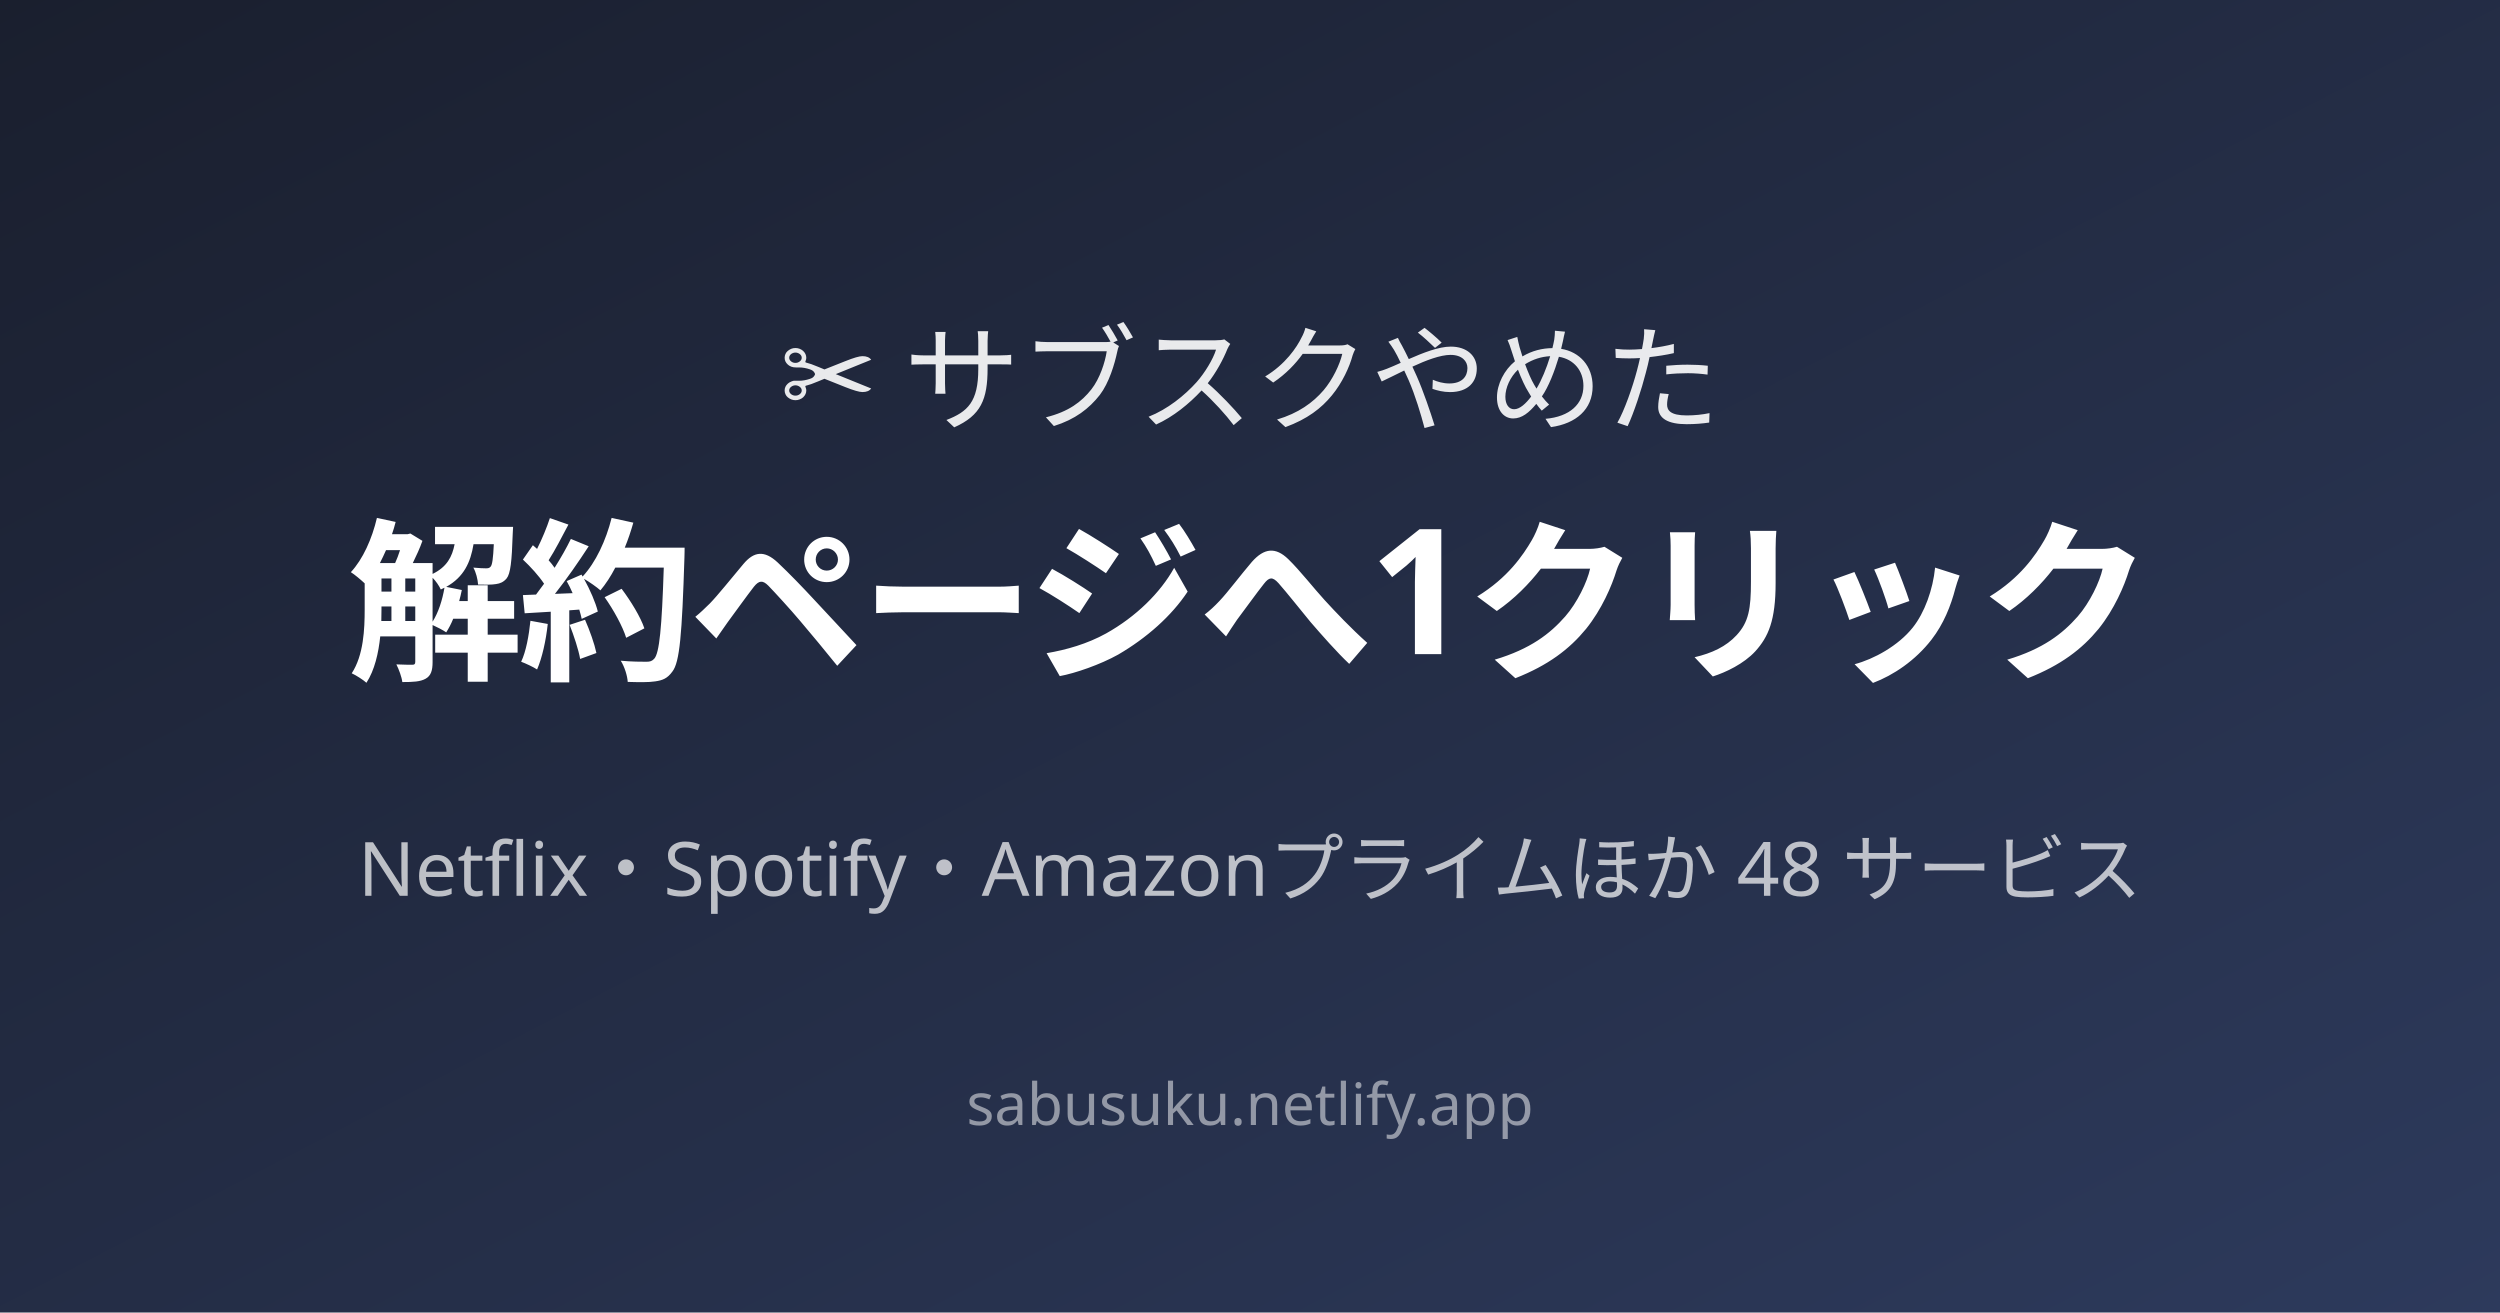
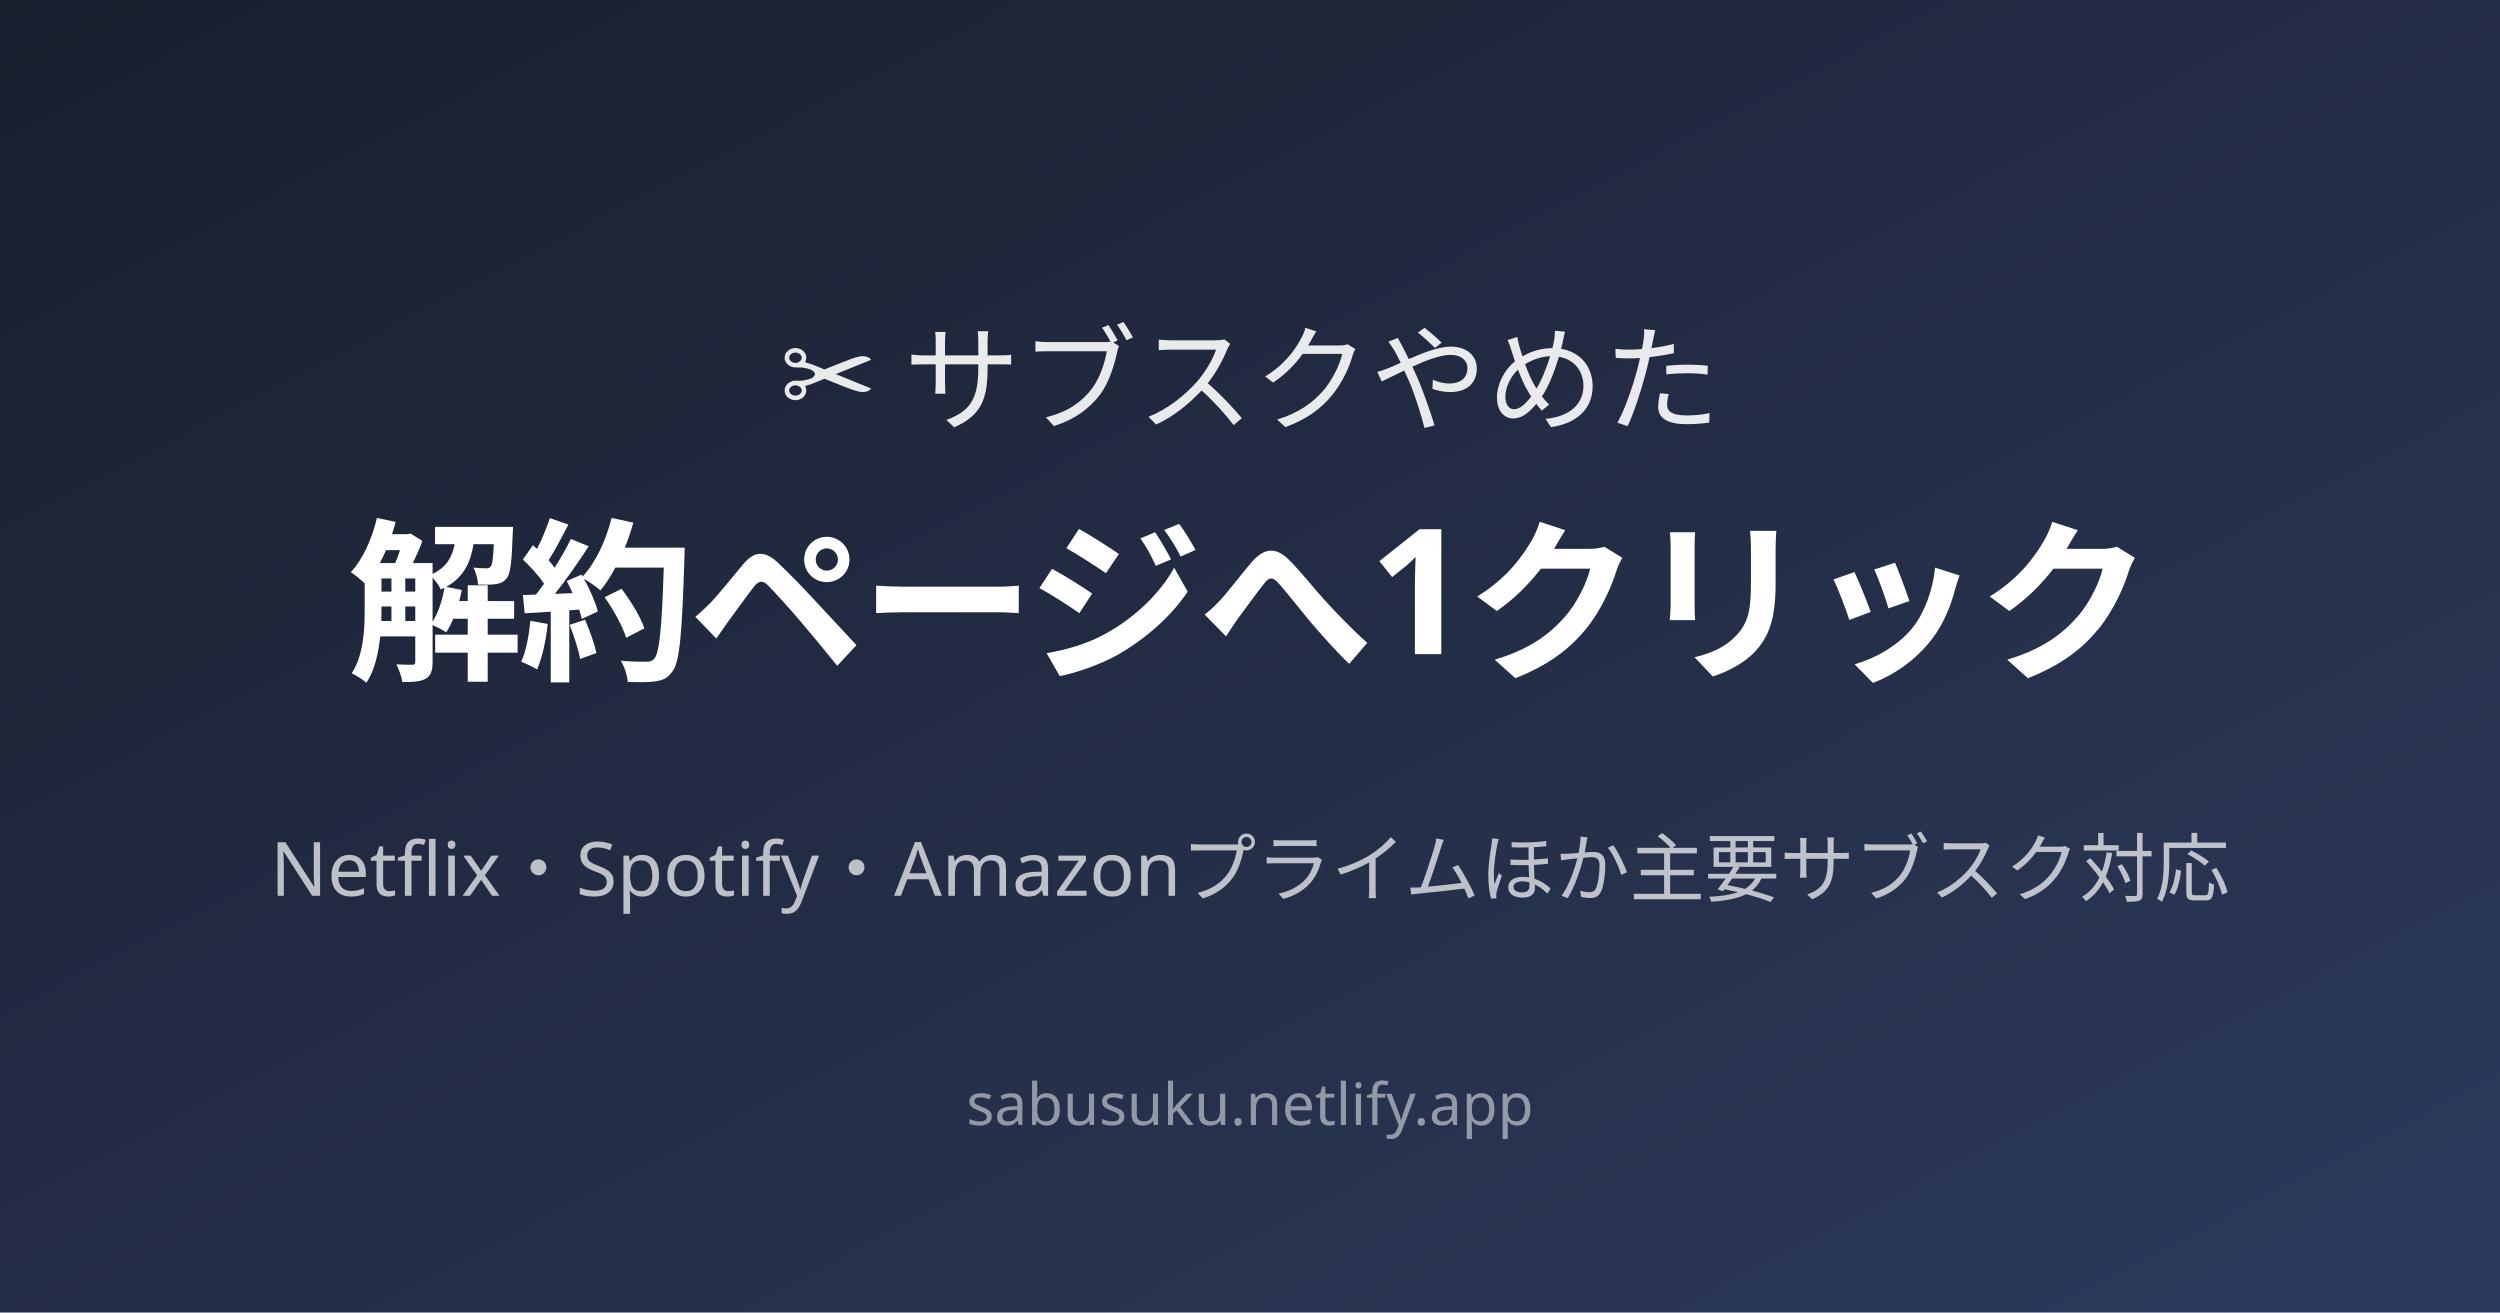
<svg xmlns="http://www.w3.org/2000/svg" viewBox="0 0 1200 630" width="1200" height="630">
  <defs>
    <linearGradient id="bg" x1="0%" y1="0%" x2="100%" y2="100%">
      <stop offset="0%" stop-color="#1a1f2e" />
      <stop offset="100%" stop-color="#2d3a5c" />
    </linearGradient>
  </defs>
  <rect width="1200" height="630" fill="url(#bg)" />
  <g font-family="'Hiragino Sans','Noto Sans JP',sans-serif" fill="#ffffff" text-anchor="middle">
    <text x="600" y="200" font-size="56" opacity="0.9">✂️ サブスクやめた</text>
    <text x="600" y="320" font-size="84" font-weight="700" letter-spacing="-2">解約ページへ1クリック</text>
-     <text x="600" y="430" font-size="36" opacity="0.7">Netflix・Spotify・Amazonプライムほか 48 サービス</text>
+     <text x="600" y="430" font-size="36" opacity="0.7">Netflix・Spotify・Amazonプライムほか主要サブスク対応</text>
    <text x="600" y="540" font-size="28" opacity="0.5">sabusuku.netlify.app</text>
  </g>
</svg>
